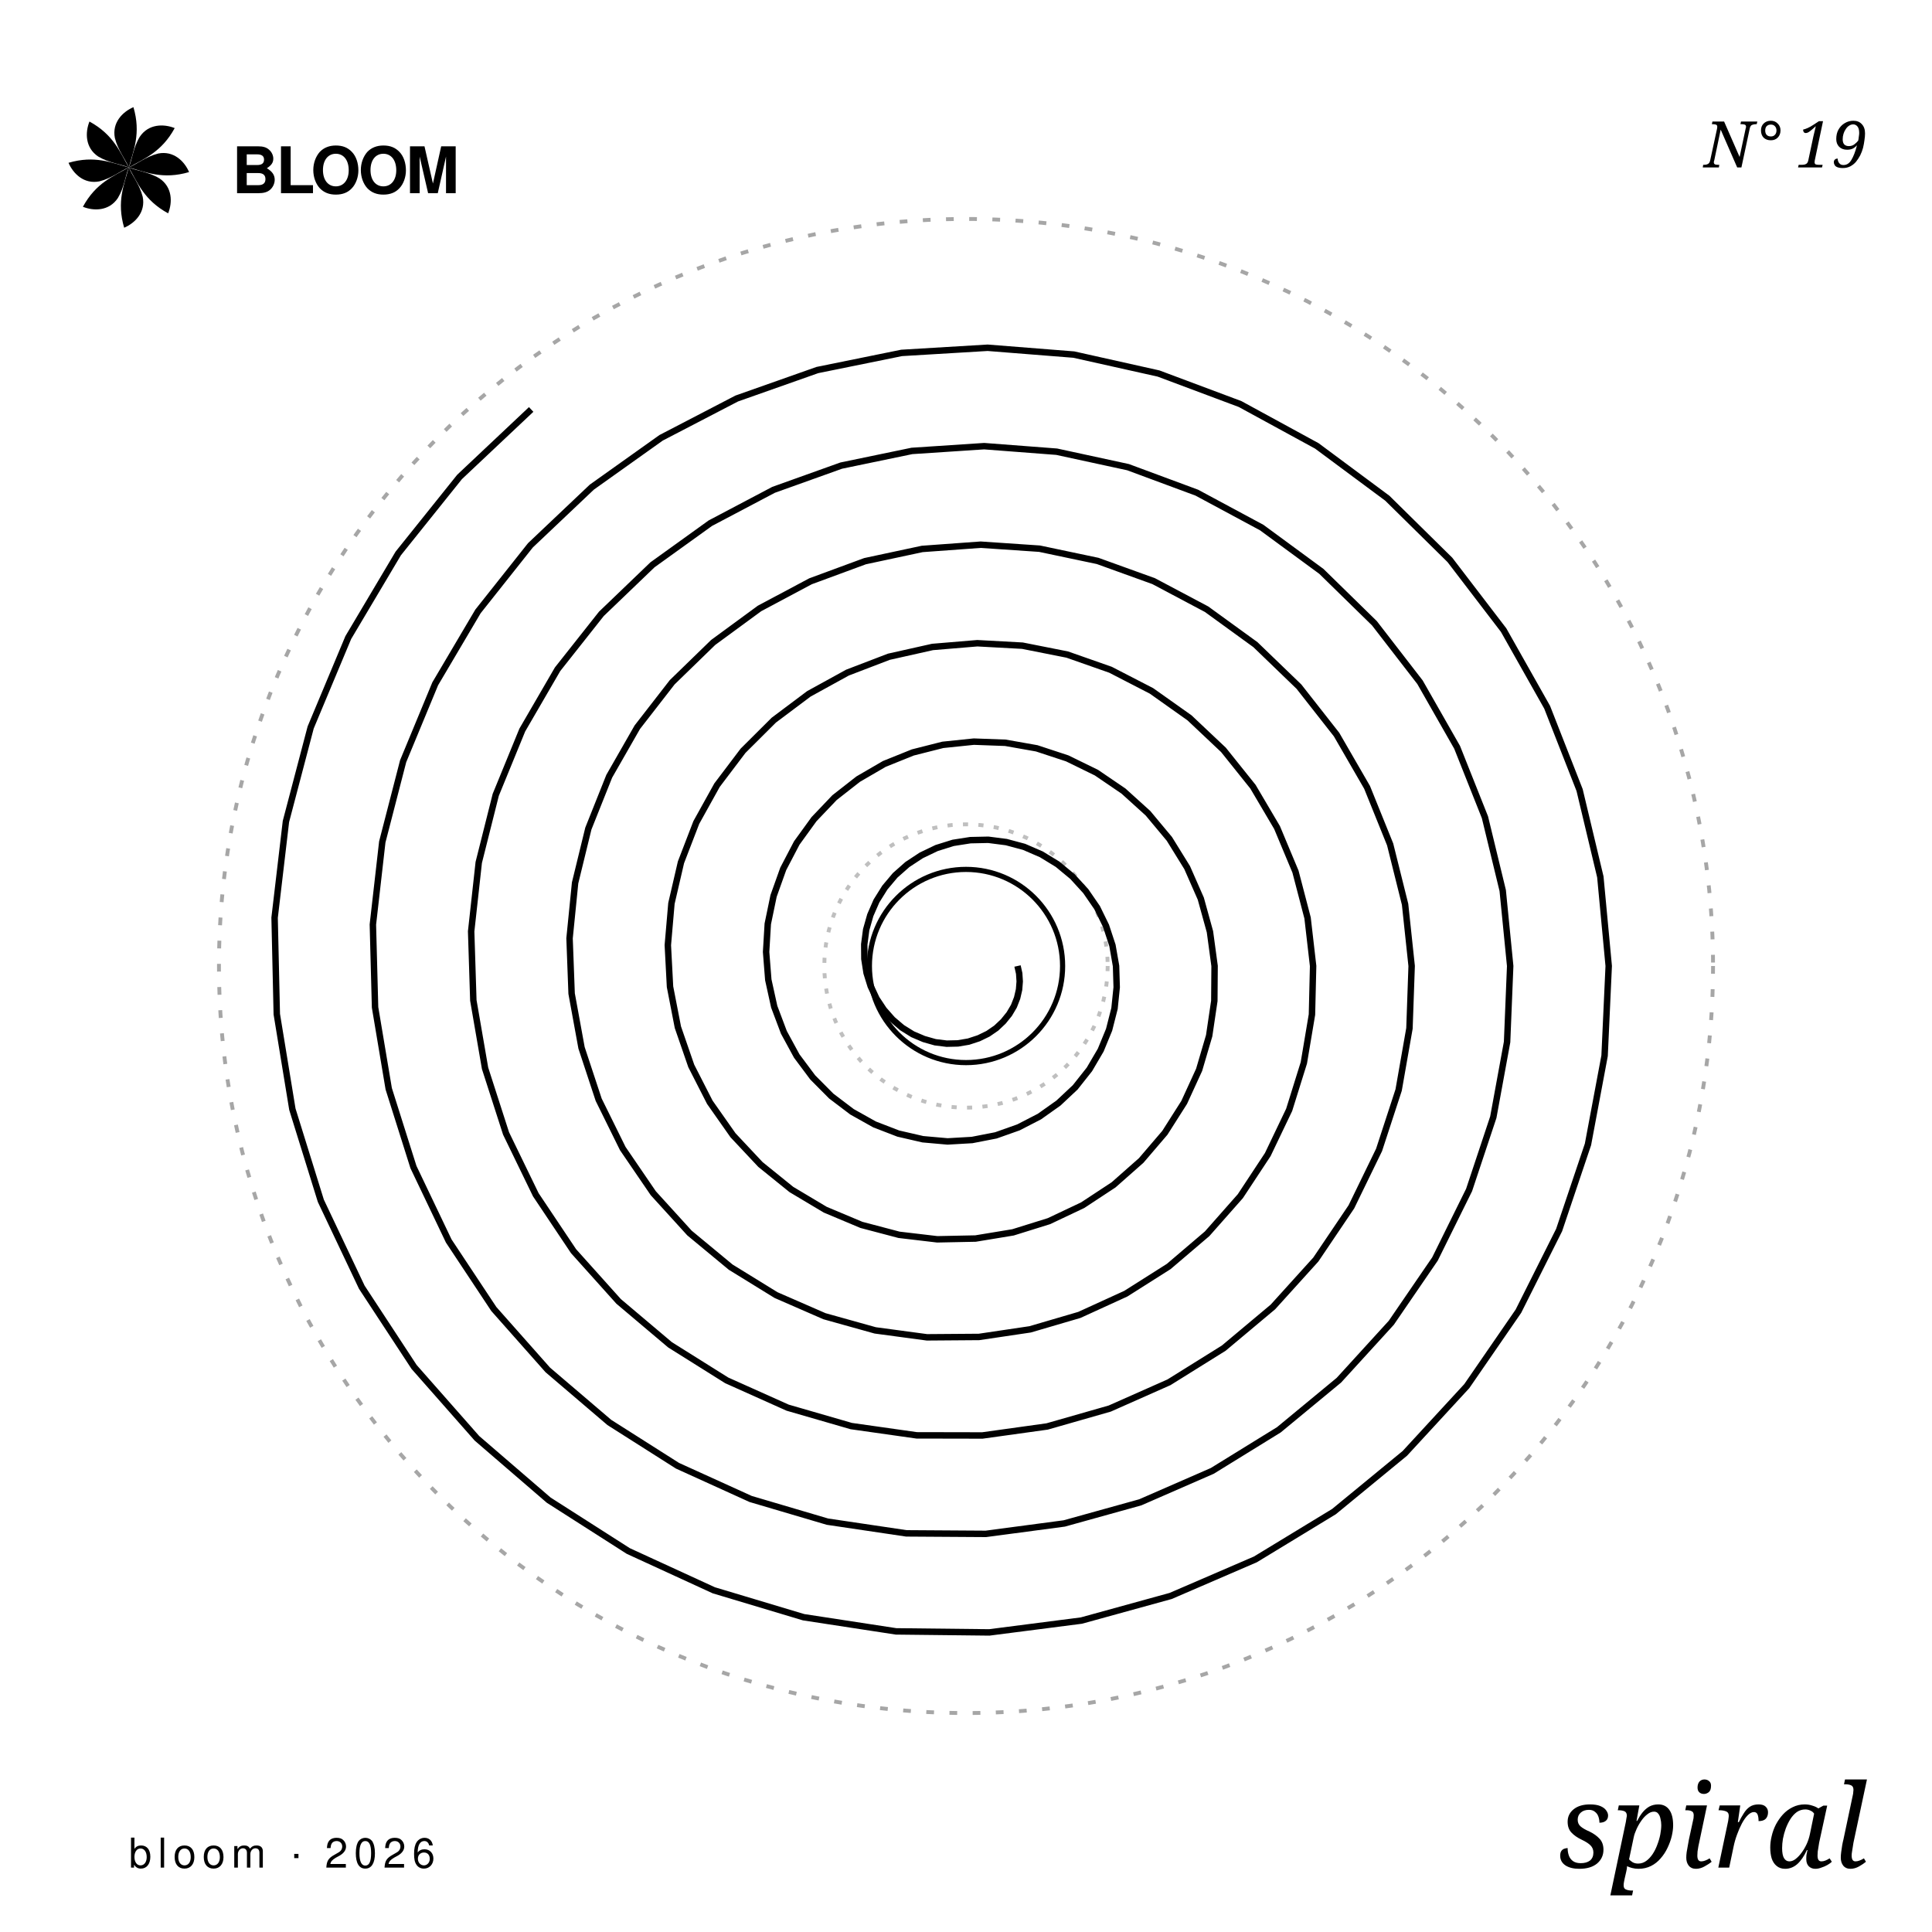
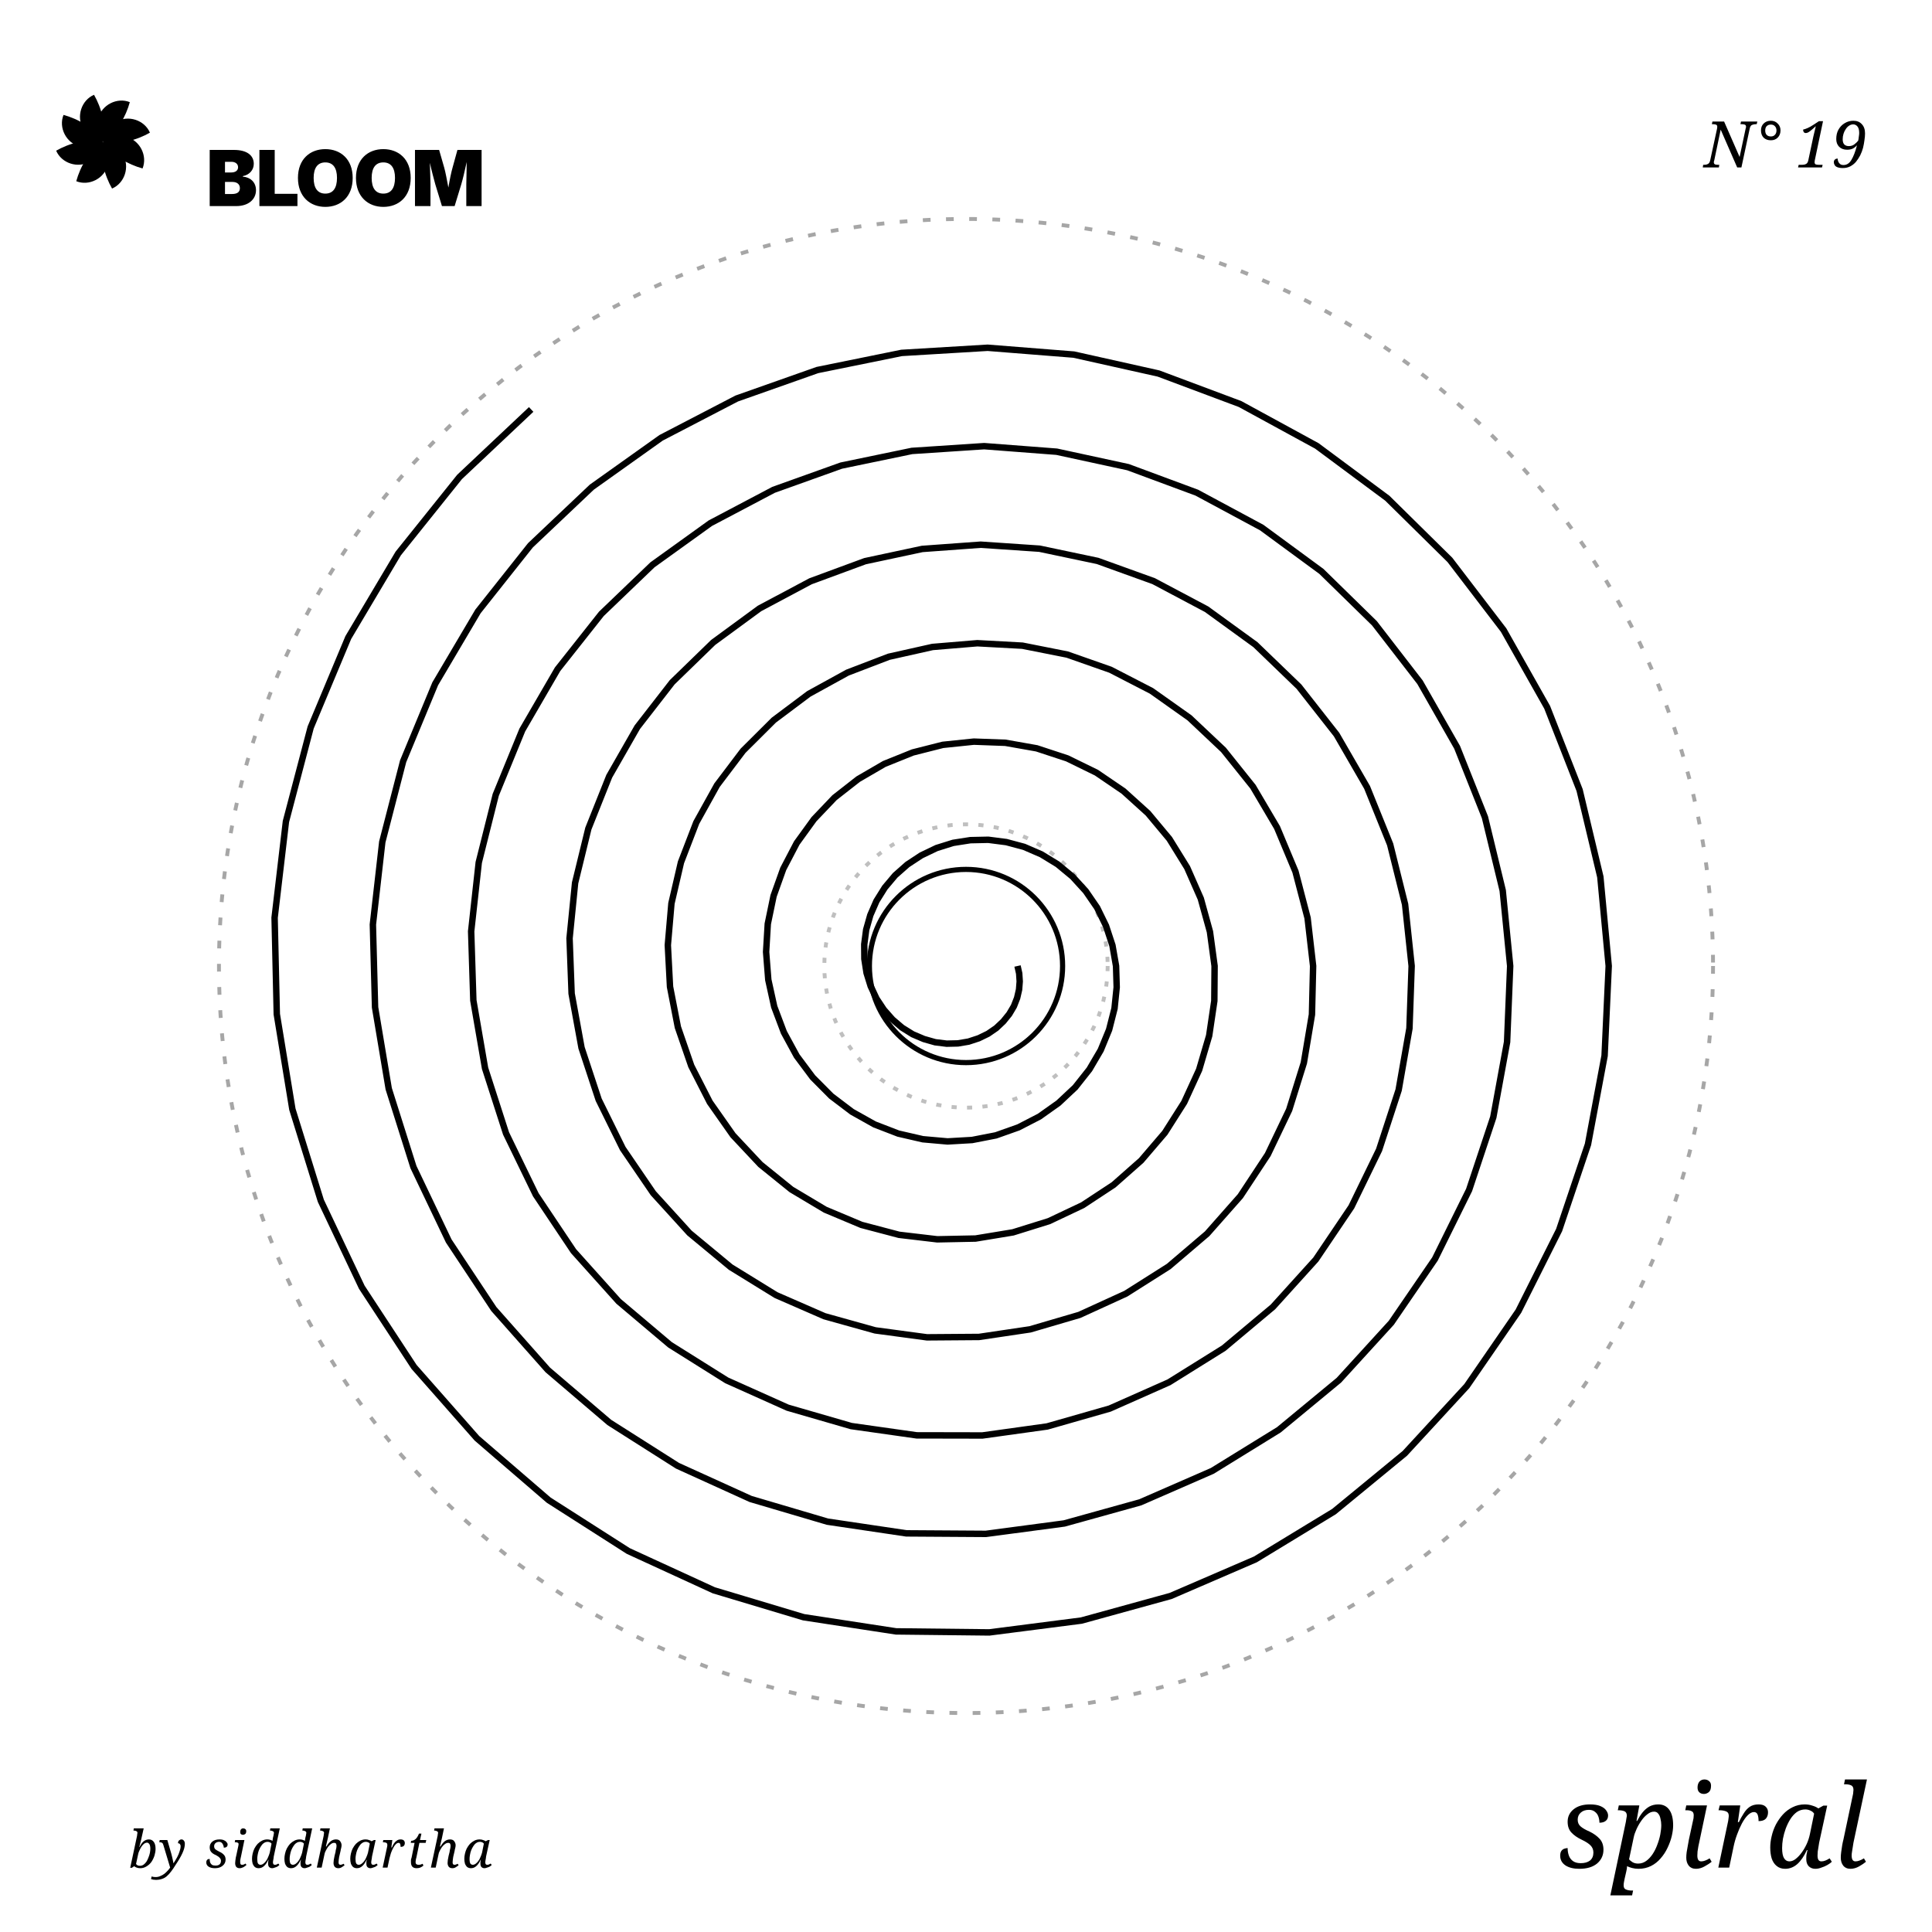
<svg xmlns="http://www.w3.org/2000/svg" viewBox="-75 -75 150 150" width="600" height="600">
  <circle r="58" fill="none" stroke="#000" stroke-width="0.3" stroke-dasharray="0.6,1.2" opacity="0.35" />
  <circle r="7.5" fill="none" stroke="#000" stroke-width="0.4" />
  <circle r="11" fill="none" stroke="#000" stroke-width="0.3" stroke-dasharray="0.4,0.8" opacity="0.25" />
  <g fill="none" stroke="#000" stroke-width="0.5">
    <polyline points="4.00,0.00 4.13,0.58 4.17,1.20 4.12,1.83 3.97,2.48 3.72,3.12 3.36,3.73 2.90,4.30 2.35,4.82 1.71,5.26 0.99,5.61 0.20,5.87 -0.63,6.01 -1.50,6.03 -2.39,5.92 -3.27,5.67 -4.14,5.30 -4.96,4.79 -5.71,4.15 -6.38,3.39 -6.95,2.53 -7.40,1.57 -7.72,0.54 -7.89,-0.55 -7.90,-1.68 -7.75,-2.82 -7.43,-3.95 -6.95,-5.05 -6.30,-6.09 -5.50,-7.04 -4.55,-7.88 -3.47,-8.59 -2.28,-9.16 -1.00,-9.56 0.34,-9.77 1.73,-9.80 3.13,-9.62 4.51,-9.25 5.85,-8.67 7.11,-7.90 8.27,-6.94 9.30,-5.81 10.18,-4.53 10.87,-3.12 11.37,-1.60 11.65,-0.00 11.70,1.65 11.53,3.30 11.11,4.95 10.46,6.53 9.58,8.03 8.48,9.42 7.18,10.64 5.70,11.69 4.07,12.53 2.32,13.15 0.47,13.51 -1.43,13.62 -3.35,13.45 -5.26,13.01 -7.10,12.30 -8.85,11.32 -10.46,10.10 -11.90,8.65 -13.14,6.99 -14.14,5.15 -14.89,3.16 -15.35,1.07 -15.52,-1.09 -15.39,-3.27 -14.94,-5.44 -14.19,-7.54 -13.14,-9.55 -11.80,-11.40 -10.21,-13.07 -8.37,-14.51 -6.34,-15.69 -4.13,-16.58 -1.80,-17.17 0.61,-17.42 3.06,-17.33 5.49,-16.90 7.86,-16.12 10.13,-15.01 12.23,-13.58 14.13,-11.86 15.79,-9.87 17.17,-7.64 18.23,-5.23 18.94,-2.66 19.30,-0.00 19.28,2.71 18.88,5.41 18.10,8.06 16.94,10.59 15.44,12.95 13.60,15.10 11.46,16.99 9.06,18.57 6.44,19.81 3.65,20.68 0.74,21.16 -2.23,21.22 -5.20,20.87 -8.12,20.10 -10.93,18.92 -13.56,17.35 -15.96,15.41 -18.09,13.14 -19.89,10.58 -21.33,7.76 -22.37,4.75 -22.98,1.61 -23.15,-1.62 -22.87,-4.86 -22.13,-8.05 -20.94,-11.14 -19.33,-14.04 -17.31,-16.71 -14.92,-19.09 -12.20,-21.13 -9.20,-22.78 -5.99,-24.01 -2.60,-24.77 0.88,-25.06 4.38,-24.87 7.86,-24.18 11.22,-23.00 14.40,-21.36 17.35,-19.27 19.99,-16.78 22.28,-13.92 24.15,-10.75 25.58,-7.33 26.52,-3.73 26.95,-0.00 26.86,3.77 26.23,7.52 25.09,11.17 23.43,14.64 21.30,17.87 18.72,20.79 15.74,23.33 12.41,25.44 8.80,27.09 4.98,28.21 1.01,28.80 -3.03,28.83 -7.05,28.29 -10.99,27.19 -14.75,25.55 -18.27,23.38 -21.47,20.73 -24.28,17.64 -26.65,14.17 -28.52,10.38 -29.85,6.35 -30.62,2.14 -30.78,-2.15 -30.35,-6.45 -29.32,-10.67 -27.70,-14.73 -25.52,-18.54 -22.81,-22.03 -19.63,-25.12 -16.03,-27.76 -12.07,-29.87 -7.84,-31.43 -3.40,-32.38 1.14,-32.71 5.71,-32.40 10.22,-31.45 14.57,-29.88 18.68,-27.70 22.47,-24.95 25.85,-21.69 28.77,-17.97 31.14,-13.87 32.93,-9.44 34.09,-4.79 34.60,-0.00 34.43,4.84 33.59,9.63 32.07,14.28 29.92,18.70 27.16,22.79 23.83,26.47 20.01,29.67 15.76,32.32 11.16,34.36 6.30,35.75 1.27,36.45 -3.83,36.44 -8.91,35.72 -13.85,34.29 -18.58,32.17 -22.98,29.41 -26.97,26.04 -30.47,22.14 -33.40,17.76 -35.71,13.00 -37.34,7.94 -38.25,2.67 -38.42,-2.69 -37.83,-8.04 -36.51,-13.29 -34.45,-18.32 -31.71,-23.04 -28.31,-27.34 -24.34,-31.15 -19.85,-34.38 -14.94,-36.97 -9.69,-38.85 -4.20,-39.99 1.41,-40.36 7.04,-39.93 12.58,-38.73 17.92,-36.75 22.96,-34.04 27.59,-30.64 31.71,-26.61 35.25,-22.03 38.13,-16.98 40.29,-11.55 41.67,-5.86 42.25,-0.00 42.01,5.90 40.94,11.74 39.06,17.39 36.41,22.75 33.02,27.70 28.95,32.16 24.29,36.01 19.12,39.20 13.53,41.64 7.63,43.28 1.54,44.09 -4.63,44.05 -10.76,43.14 -16.72,41.38 -22.40,38.80 -27.69,35.44 -32.47,31.36 -36.66,26.63 -40.16,21.35 -42.90,15.61 -44.82,9.53 -45.88,3.21 -46.05,-3.22 -45.32,-9.63 -43.70,-15.90 -41.21,-21.91 -37.89,-27.53 -33.82,-32.66 -29.05,-37.18 -23.67,-41.01 -17.80,-44.06 -11.54,-46.27 -5.00,-47.60 1.68,-48.00 8.37,-47.47 14.95,-46.00 21.28,-43.63 27.24,-40.38 32.71,-36.32 37.57,-31.53 41.74,-26.08 45.12,-20.09 47.64,-13.66 49.25,-6.92 49.90,-0.00 49.58,6.97 48.29,13.85 46.05,20.50 42.89,26.80 38.88,32.62 34.07,37.84 28.57,42.36 22.47,46.07 15.89,48.91 8.96,50.82 1.81,51.74 -5.43,51.66 -12.61,50.56 -19.58,48.47 -26.22,45.42 -32.40,41.47 -37.97,36.67 -42.85,31.13 -46.91,24.94 -50.09,18.23 -52.30,11.12 -53.51,3.74 -53.68,-3.75 -52.80,-11.22 -50.88,-18.52 -47.96,-25.50 -44.08,-32.03 -39.32,-37.97 -33.76,-43.21" fill="none" />
  </g>
-   <g transform="translate(-65 -62)">
-     <g transform="scale(0.06)">
-       <path d="M 0,0 C 6,-22 16,-44 6,-78 C -8,-72 -22,-58 -18,-38 C -14,-22 -4,-10 0,0 Z" fill="#000" stroke="none" transform="rotate(0)" />
-       <path d="M 0,0 C 6,-22 16,-44 6,-78 C -8,-72 -22,-58 -18,-38 C -14,-22 -4,-10 0,0 Z" fill="#000" stroke="none" transform="rotate(45)" />
-       <path d="M 0,0 C 6,-22 16,-44 6,-78 C -8,-72 -22,-58 -18,-38 C -14,-22 -4,-10 0,0 Z" fill="#000" stroke="none" transform="rotate(90)" />
-       <path d="M 0,0 C 6,-22 16,-44 6,-78 C -8,-72 -22,-58 -18,-38 C -14,-22 -4,-10 0,0 Z" fill="#000" stroke="none" transform="rotate(135)" />
-       <path d="M 0,0 C 6,-22 16,-44 6,-78 C -8,-72 -22,-58 -18,-38 C -14,-22 -4,-10 0,0 Z" fill="#000" stroke="none" transform="rotate(180)" />
-       <path d="M 0,0 C 6,-22 16,-44 6,-78 C -8,-72 -22,-58 -18,-38 C -14,-22 -4,-10 0,0 Z" fill="#000" stroke="none" transform="rotate(225)" />
-       <path d="M 0,0 C 6,-22 16,-44 6,-78 C -8,-72 -22,-58 -18,-38 C -14,-22 -4,-10 0,0 Z" fill="#000" stroke="none" transform="rotate(270)" />
-       <path d="M 0,0 C 6,-22 16,-44 6,-78 C -8,-72 -22,-58 -18,-38 C -14,-22 -4,-10 0,0 Z" fill="#000" stroke="none" transform="rotate(315)" />
+   <g transform="translate(-67 -62)">
+     <g transform="translate(0 -2) scale(0.07)">
+       <path d="M 0,0 C 4,-18 -2,-38 -10,-52 C -24,-46 -30,-28 -22,-14 C -14,-6 -5,-3 0,0 Z" fill="#000" stroke="none" transform="rotate(0)" />
+       <path d="M 0,0 C 4,-18 -2,-38 -10,-52 C -24,-46 -30,-28 -22,-14 C -14,-6 -5,-3 0,0 Z" fill="#000" stroke="none" transform="rotate(45)" />
+       <path d="M 0,0 C 4,-18 -2,-38 -10,-52 C -24,-46 -30,-28 -22,-14 C -14,-6 -5,-3 0,0 Z" fill="#000" stroke="none" transform="rotate(90)" />
+       <path d="M 0,0 C 4,-18 -2,-38 -10,-52 C -24,-46 -30,-28 -22,-14 C -14,-6 -5,-3 0,0 Z" fill="#000" stroke="none" transform="rotate(135)" />
+       <path d="M 0,0 C 4,-18 -2,-38 -10,-52 C -24,-46 -30,-28 -22,-14 C -14,-6 -5,-3 0,0 Z" fill="#000" stroke="none" transform="rotate(180)" />
+       <path d="M 0,0 C 4,-18 -2,-38 -10,-52 C -24,-46 -30,-28 -22,-14 C -14,-6 -5,-3 0,0 Z" fill="#000" stroke="none" transform="rotate(225)" />
+       <path d="M 0,0 C 4,-18 -2,-38 -10,-52 C -24,-46 -30,-28 -22,-14 C -14,-6 -5,-3 0,0 Z" fill="#000" stroke="none" transform="rotate(270)" />
+       <path d="M 0,0 C 4,-18 -2,-38 -10,-52 C -24,-46 -30,-28 -22,-14 C -14,-6 -5,-3 0,0 Z" fill="#000" stroke="none" transform="rotate(315)" />
    </g>
-     <text x="8" y="2" font-family="Helvetica, Arial Black, sans-serif" font-weight="900" font-size="5" letter-spacing="-0.2" fill="#000">BLOOM</text>
+     <text x="8" y="3" font-family="Avenir Next Rounded Bold, Helvetica Rounded, SF Pro Rounded, Inter, sans-serif" font-weight="900" font-size="6" letter-spacing="-0.15" fill="#000">BLOOM</text>
  </g>
  <text x="70" y="-62" text-anchor="end" font-family="EB Garamond, Georgia, serif" font-style="italic" font-size="5" fill="#000">N° 19</text>
-   <text x="-65" y="70" font-family="Helvetica, Arial, sans-serif" font-size="3.2" letter-spacing="0.15em" fill="#000">bloom · 2026</text>
+   <text x="-65" y="70" font-family="EB Garamond, Georgia, serif" font-style="italic" font-size="4" letter-spacing="0.05em" fill="#000">by siddhartha</text>
  <text x="70" y="70" text-anchor="end" font-family="EB Garamond, Georgia, serif" font-style="italic" font-size="9" fill="#000">spiral</text>
</svg>
